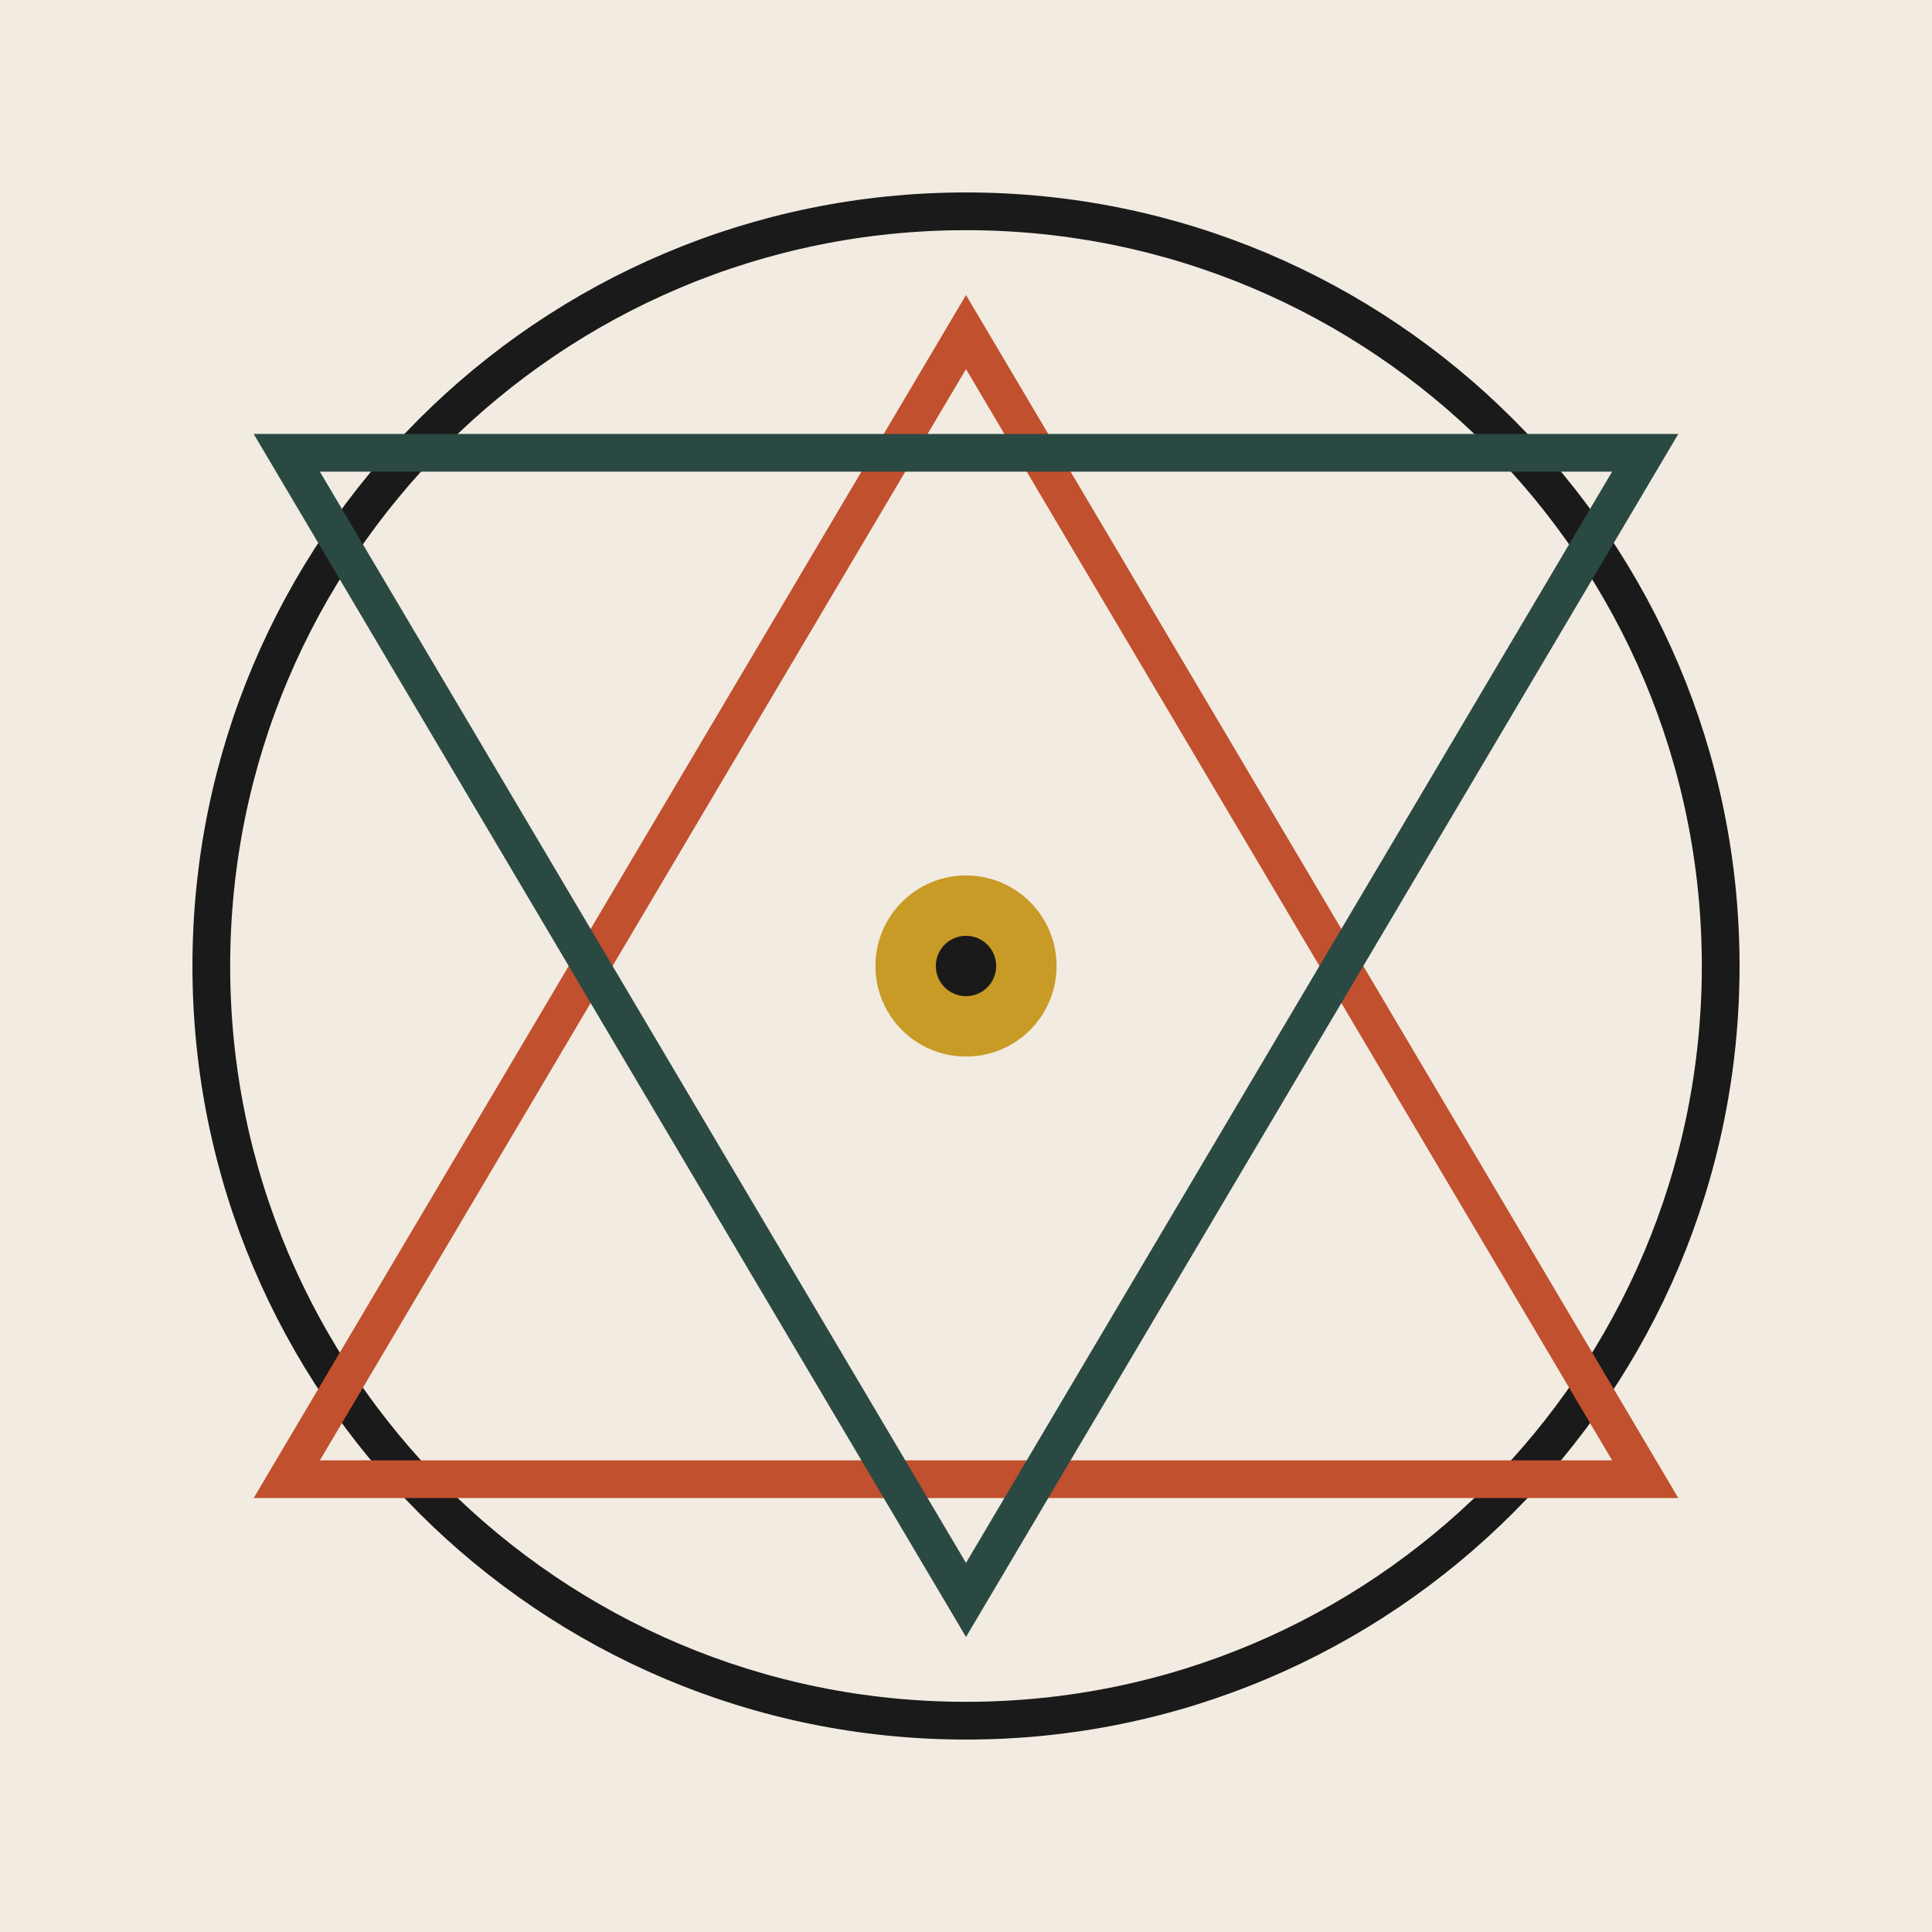
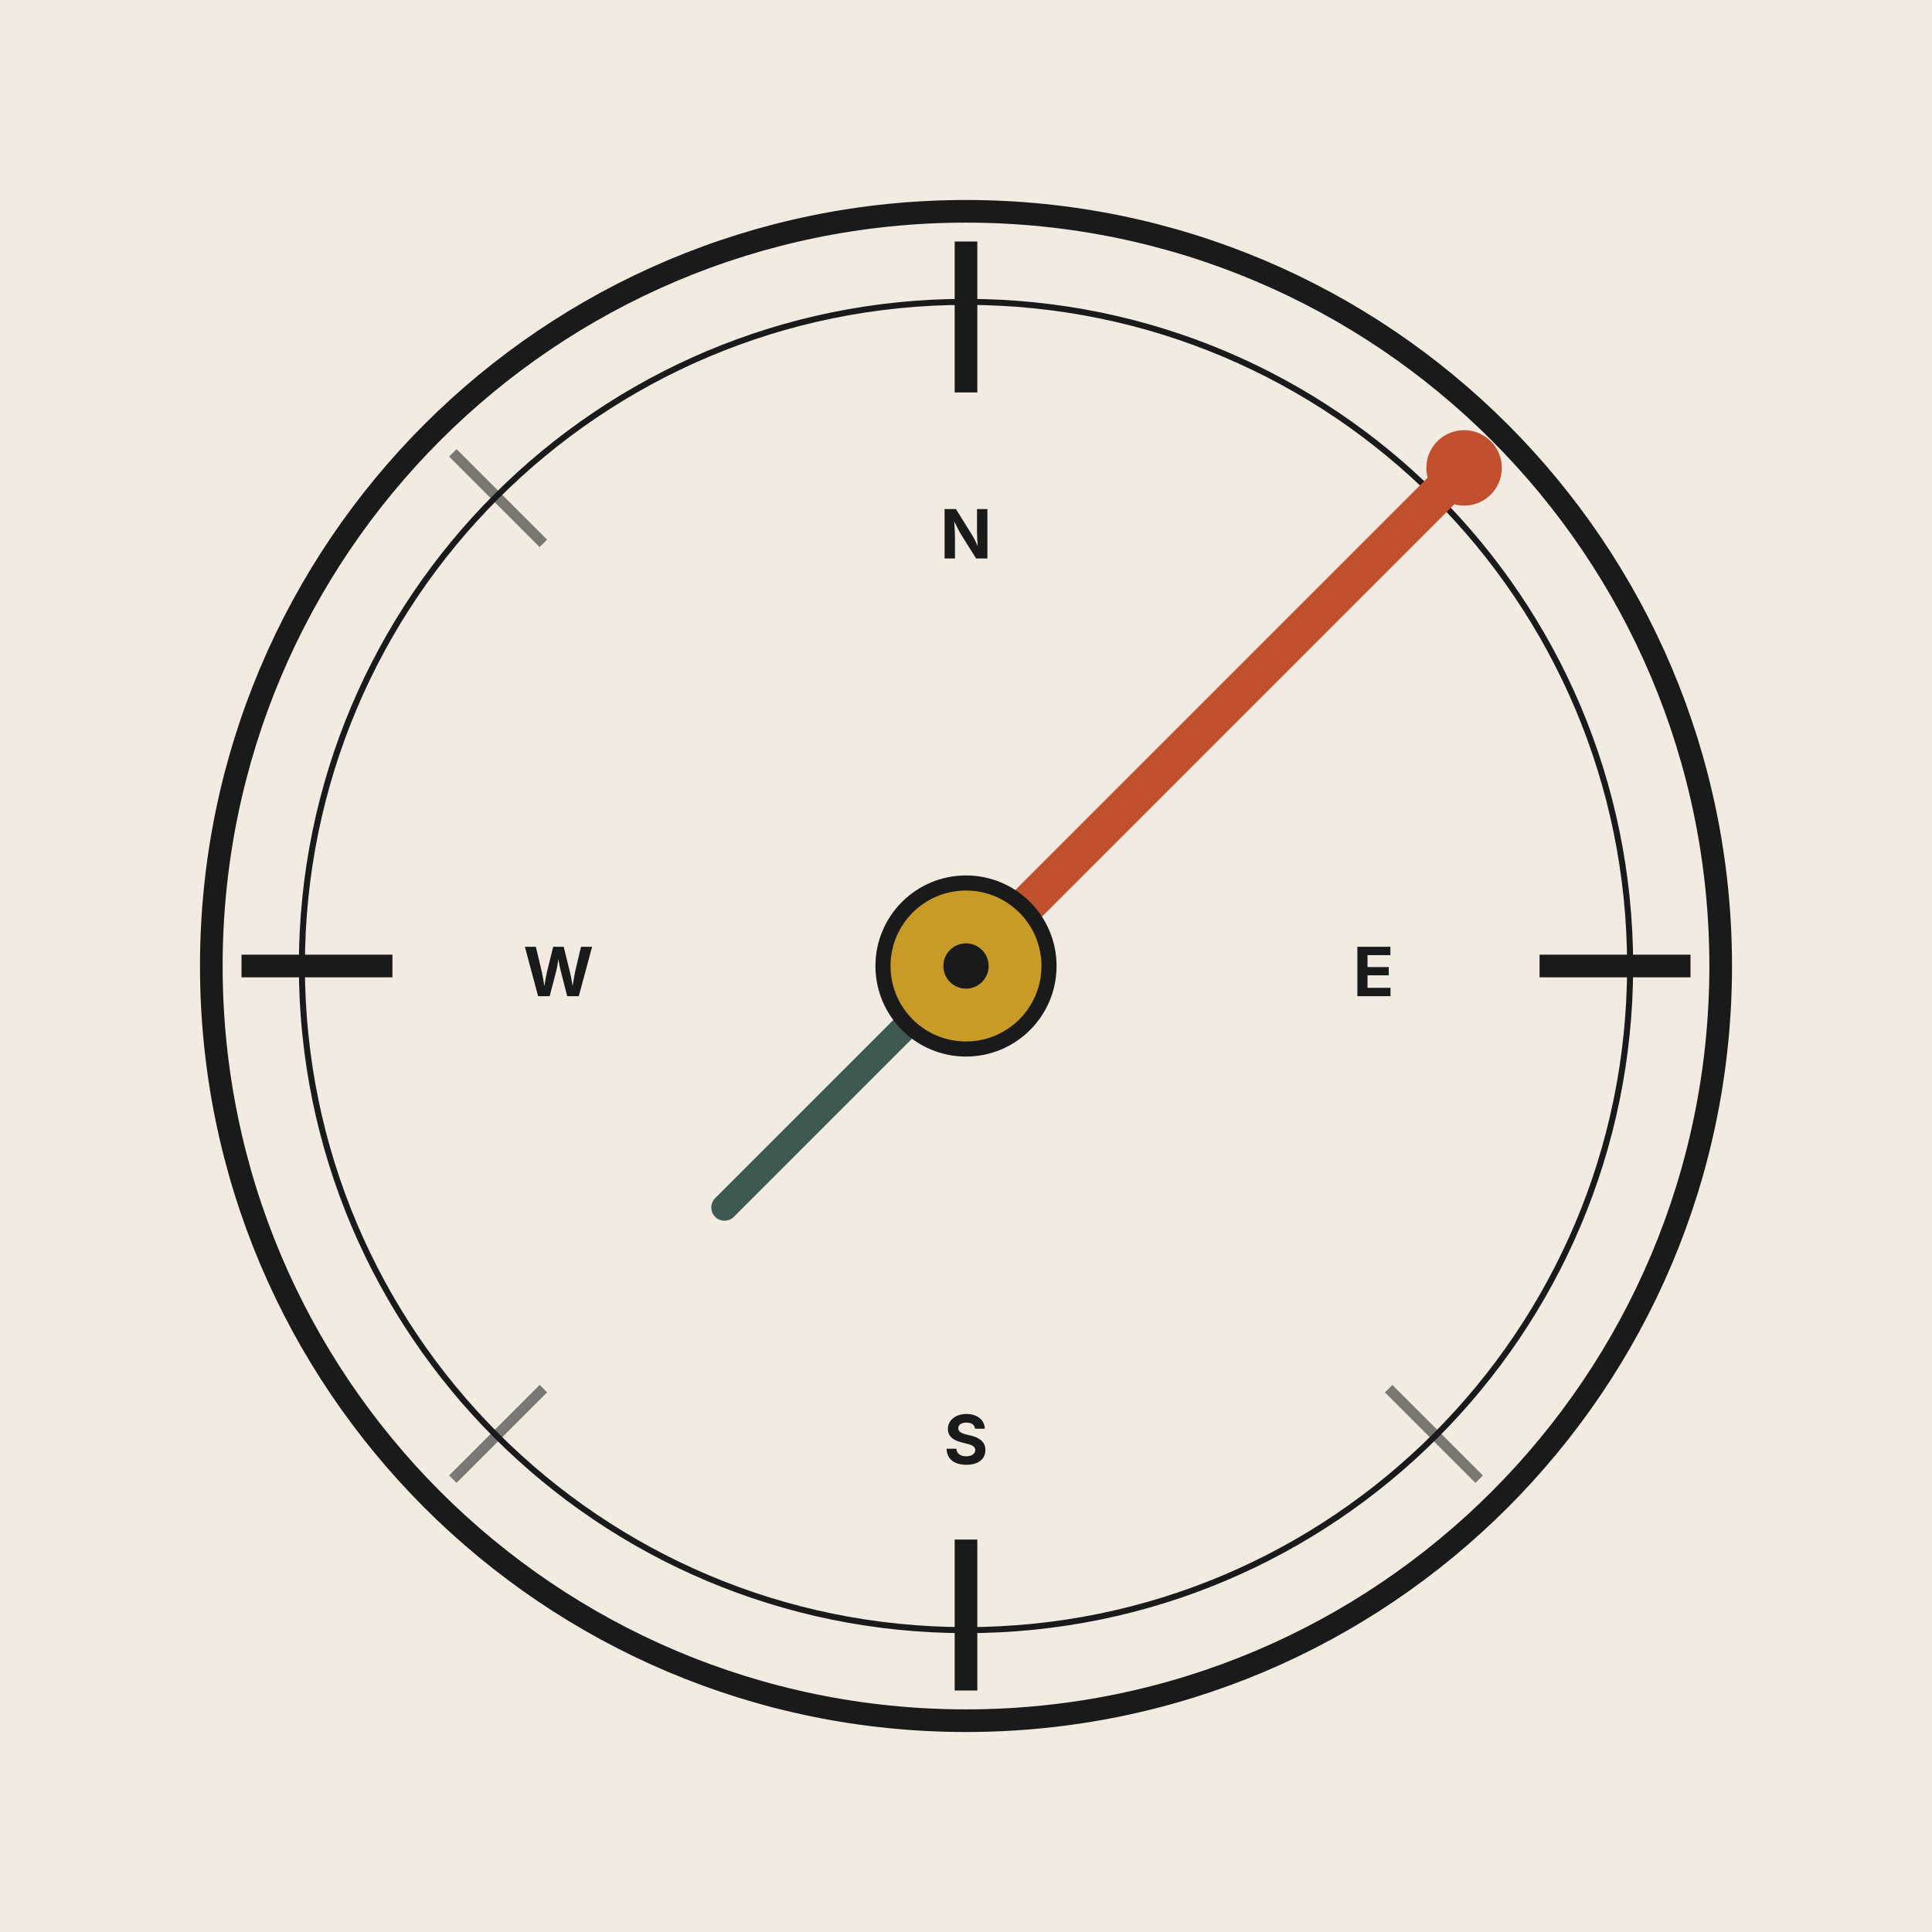
<svg xmlns="http://www.w3.org/2000/svg" viewBox="0 0 256 256" role="img" aria-label="Yantra">
  <rect width="256" height="256" fill="#f1ebe1" />
-   <circle cx="128" cy="128" r="100" fill="none" stroke="#1a1a1a" stroke-width="5" />
-   <path d="M128 44  L218 196 L38 196 Z" fill="none" stroke="#c1502e" stroke-width="5" stroke-linejoin="miter" />
-   <path d="M128 212 L38 60   L218 60  Z" fill="none" stroke="#2a4942" stroke-width="5" stroke-linejoin="miter" />
-   <circle cx="128" cy="128" r="12" fill="#c89b27" />
-   <circle cx="128" cy="128" r="4" fill="#1a1a1a" />
+   <circle cx="128" cy="128" r="100" fill="none" stroke="#1a1a1a" stroke-width="3" />
+   <circle cx="128" cy="128" r="88" fill="none" stroke="#1a1a1a" stroke-width="0.8" />
+   <g stroke="#1a1a1a" stroke-width="3" stroke-linecap="butt">
+     <line x1="128" y1="32" x2="128" y2="52" />
+     <line x1="128" y1="204" x2="128" y2="224" />
+     <line x1="32" y1="128" x2="52" y2="128" />
+     <line x1="204" y1="128" x2="224" y2="128" />
+   </g>
+   <text x="128" y="74" text-anchor="middle" font-family="Inter, sans-serif" font-weight="700" font-size="9" letter-spacing="2" fill="#1a1a1a">N</text>
+   <text x="128" y="194" text-anchor="middle" font-family="Inter, sans-serif" font-weight="700" font-size="9" letter-spacing="2" fill="#1a1a1a">S</text>
+   <text x="74" y="132" text-anchor="middle" font-family="Inter, sans-serif" font-weight="700" font-size="9" letter-spacing="2" fill="#1a1a1a">W</text>
+   <text x="182" y="132" text-anchor="middle" font-family="Inter, sans-serif" font-weight="700" font-size="9" letter-spacing="2" fill="#1a1a1a">E</text>
+   <g stroke="#1a1a1a" stroke-width="1.4" opacity="0.55">
+     <line x1="60" y1="60" x2="72" y2="72" />
+     <line x1="196" y1="60" x2="184" y2="72" />
+     <line x1="60" y1="196" x2="72" y2="184" />
+     <line x1="196" y1="196" x2="184" y2="184" />
+   </g>
+   <path d="M128 128 L194 62" stroke="#c1502e" stroke-width="5" stroke-linecap="round" />
+   <circle cx="194" cy="62" r="5" fill="#c1502e" />
+   <path d="M128 128 L96 160" stroke="#2a4942" stroke-width="3.5" stroke-linecap="round" opacity="0.9" />
+   <circle cx="128" cy="128" r="11" fill="#c89b27" stroke="#1a1a1a" stroke-width="2" />
+   <circle cx="128" cy="128" r="3" fill="#1a1a1a" />
</svg>
